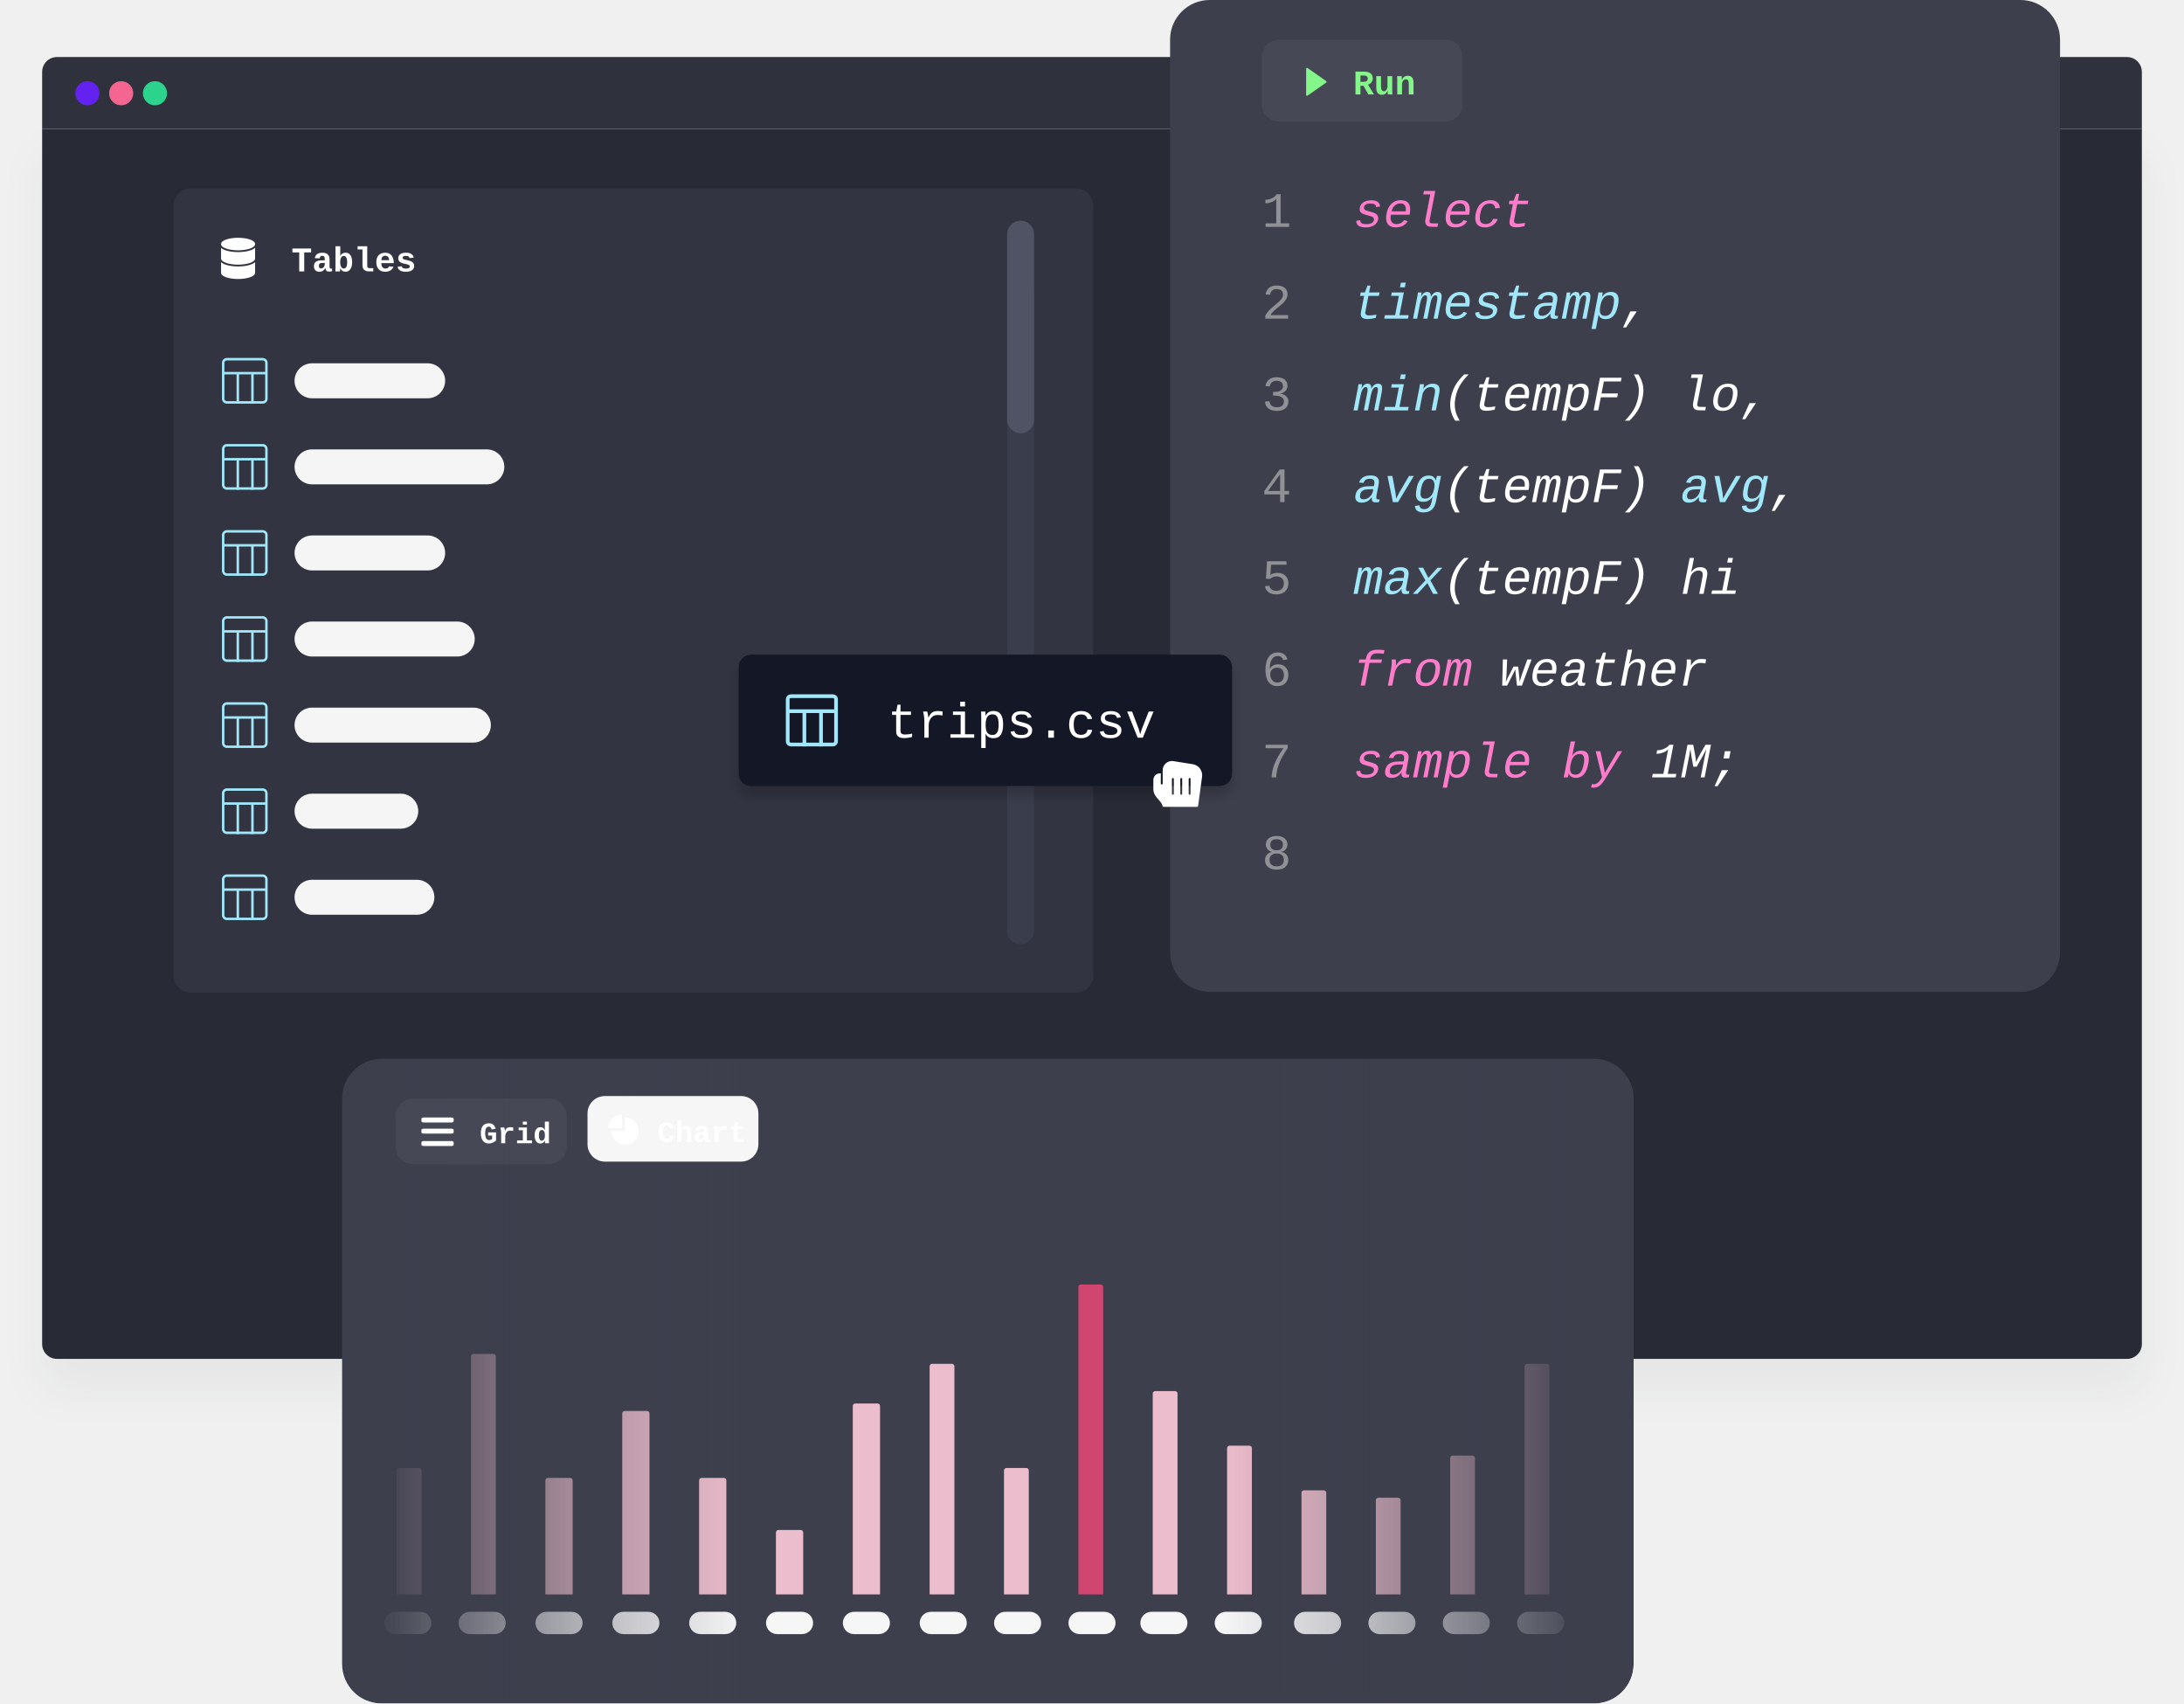
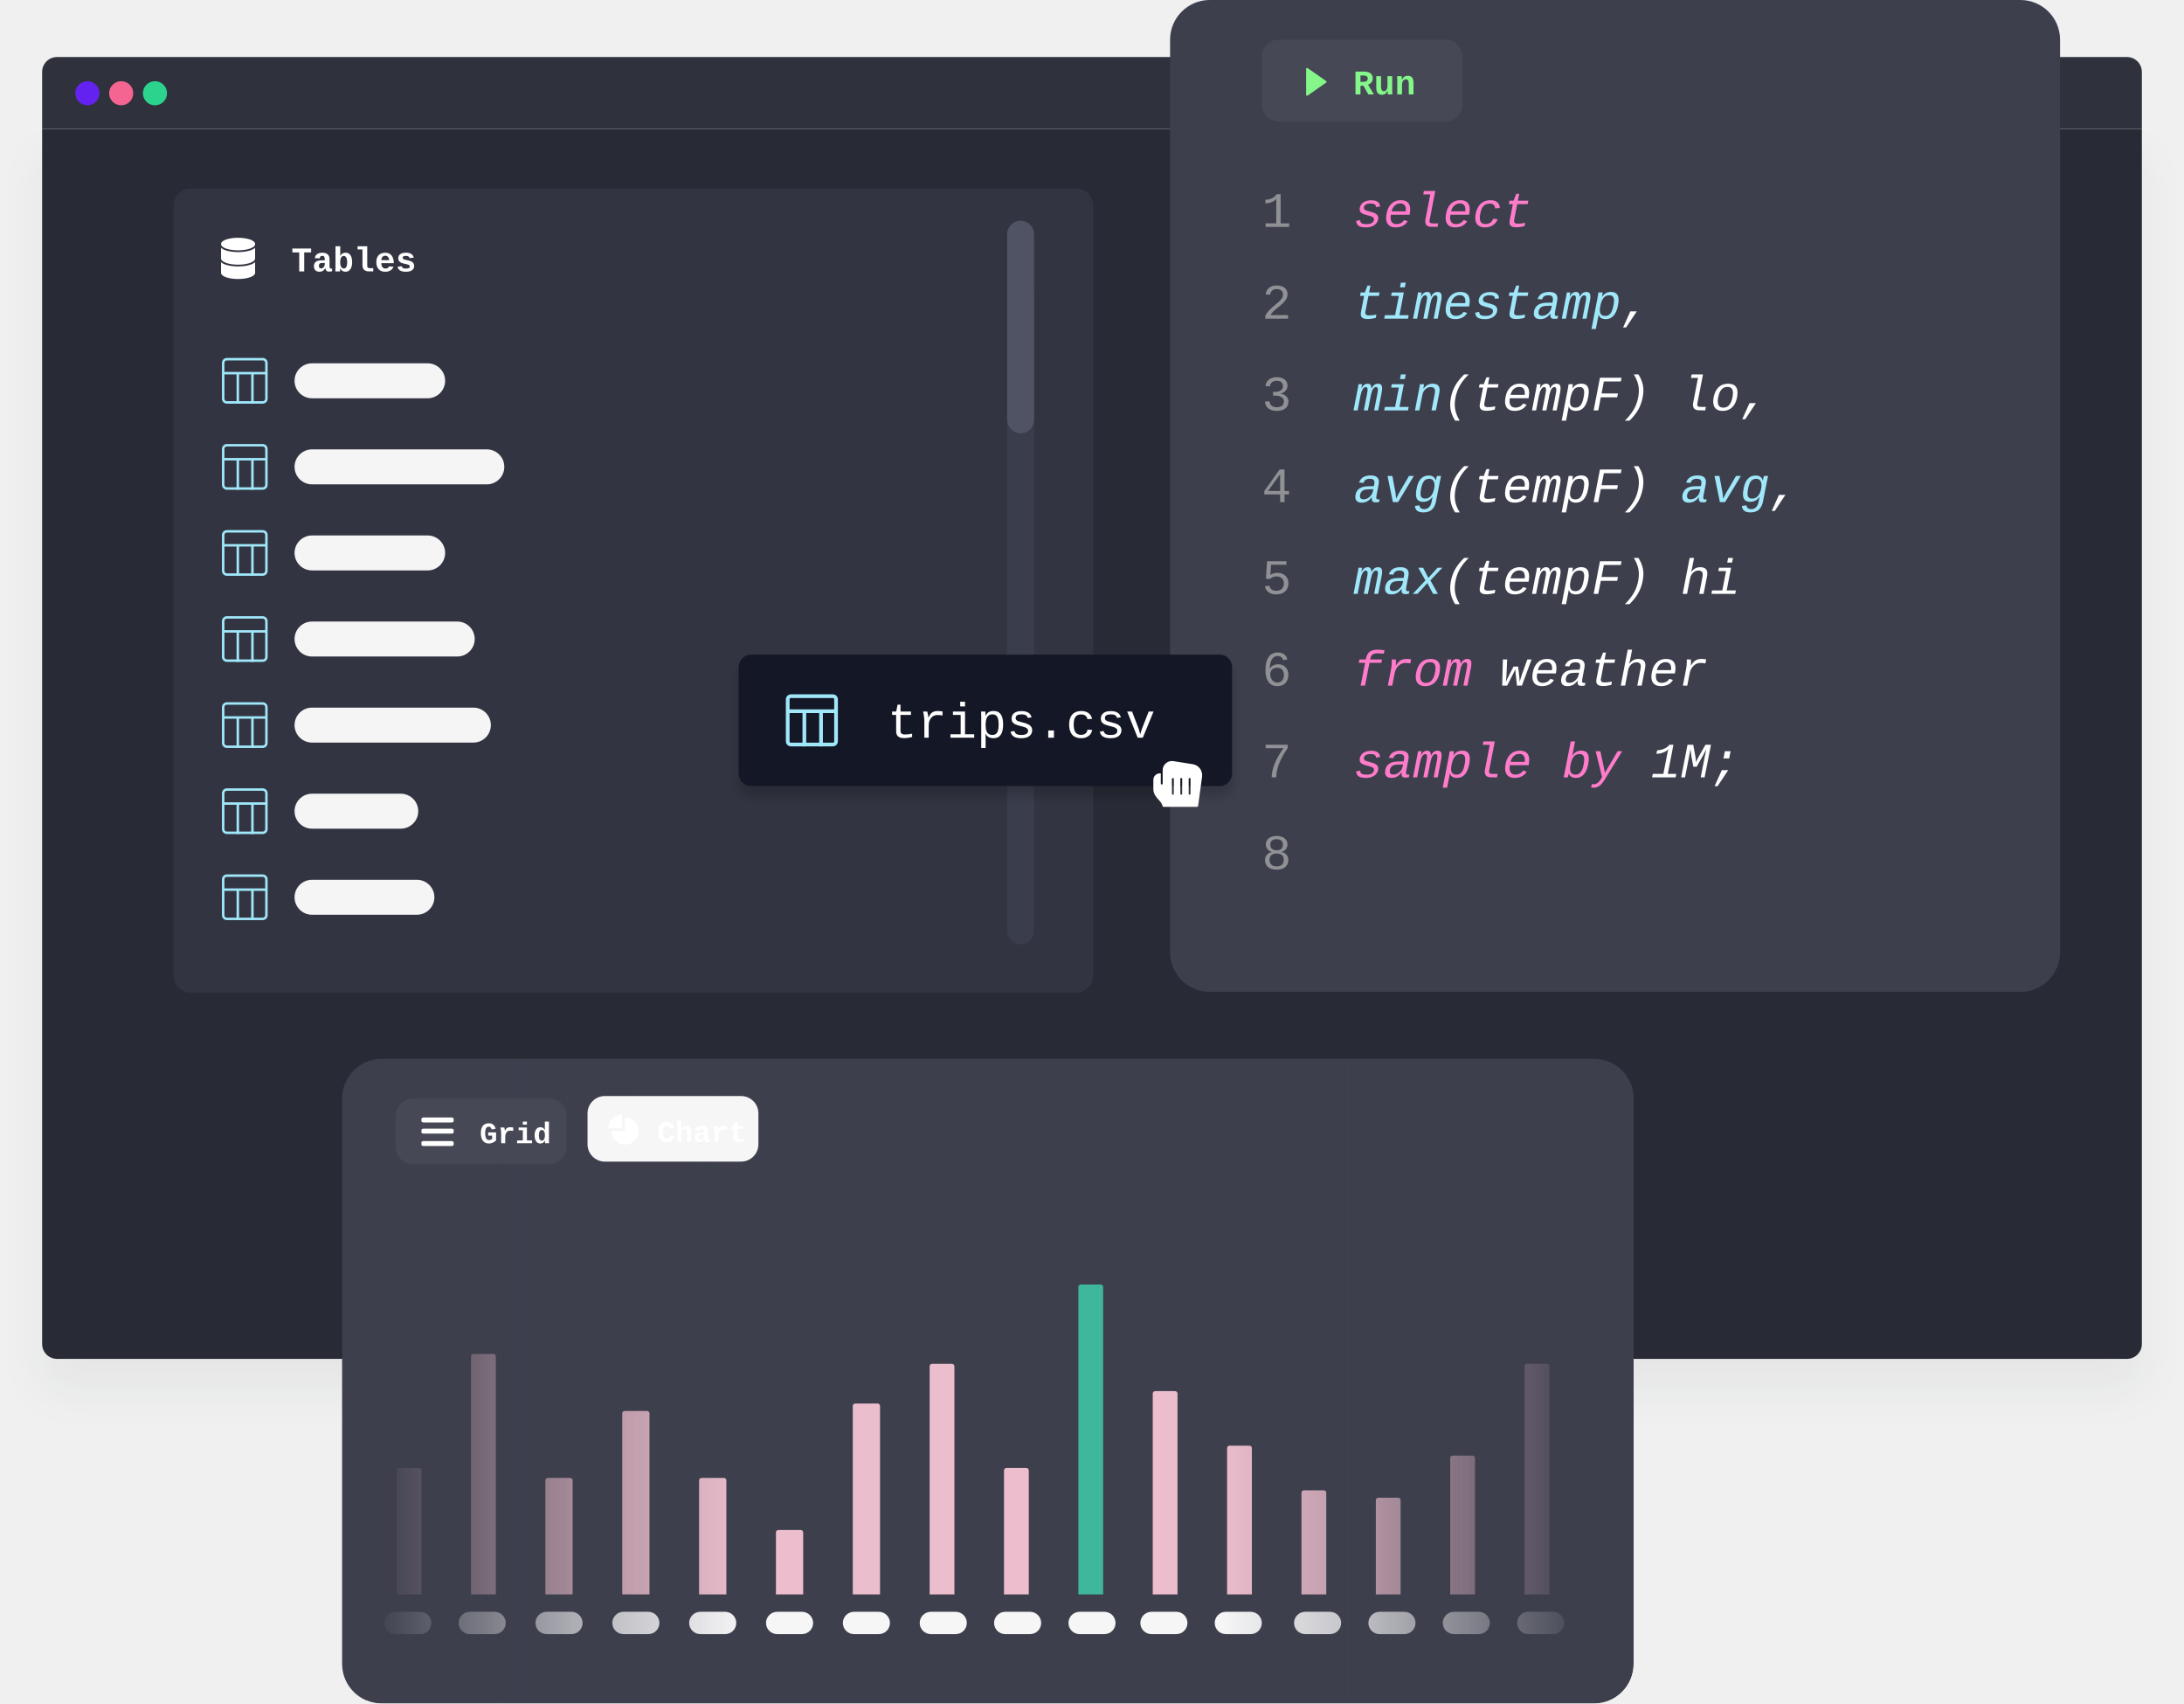
<svg xmlns="http://www.w3.org/2000/svg" width="881" height="687" viewBox="0 0 881 687" fill="none">
  <style type="text/css">.mono { font-family: SFMono-Regular, Menlo, Monaco, Consolas, "Liberation Mono", "Courier New", monospace; }</style>
  <g filter="url(#filter0_d)">
    <path d="M17 52H864V542C864 545.314 861.314 548 858 548H23C19.686 548 17 545.314 17 542V52Z" fill="#282A36" />
  </g>
  <path d="M17 29C17 25.686 19.686 23 23 23H858C861.314 23 864 25.686 864 29V52H17V29Z" fill="#2F313C" />
  <circle cx="35.253" cy="37.603" r="4.868" fill="#6422F1" />
  <circle cx="48.883" cy="37.603" r="4.868" fill="#F46591" />
  <circle cx="62.513" cy="37.603" r="4.868" fill="#2BD38D" />
  <rect x="472" width="359" height="400" rx="16" fill="#3D3F4D" />
  <text fill="#FF7CCA" xml:space="preserve" style="white-space: pre" class="mono" font-size="20" font-style="italic" font-weight="500" letter-spacing="0em">
    <tspan x="546" y="91.5">select</tspan>
  </text>
  <text fill="#909194" xml:space="preserve" style="white-space: pre" class="mono" font-size="20" font-weight="500" letter-spacing="0em">
    <tspan x="509" y="91.5">1</tspan>
  </text>
  <text fill="#A0E7FA" xml:space="preserve" style="white-space: pre" class="mono" font-size="20" font-style="italic" font-weight="500" letter-spacing="0em">
    <tspan x="546" y="128.5">timestamp</tspan>
  </text>
  <text fill="white" xml:space="preserve" style="white-space: pre" class="mono" font-size="20" font-style="italic" font-weight="500" letter-spacing="0em">
    <tspan x="653.93" y="128.5">,</tspan>
  </text>
  <text fill="#909194" xml:space="preserve" style="white-space: pre" class="mono" font-size="20" font-weight="500" letter-spacing="0em">
    <tspan x="509" y="128.5">2</tspan>
  </text>
  <text fill="#A0E7FA" xml:space="preserve" style="white-space: pre" class="mono" font-size="20" font-style="italic" font-weight="500" letter-spacing="0em">
    <tspan x="546" y="165.5">min</tspan>
  </text>
  <text fill="white" xml:space="preserve" style="white-space: pre" class="mono" font-size="20" font-style="italic" font-weight="500" letter-spacing="0em">
    <tspan x="581.977" y="165.5">(tempF) lo,</tspan>
  </text>
  <text fill="#909194" xml:space="preserve" style="white-space: pre" class="mono" font-size="20" font-weight="500" letter-spacing="0em">
    <tspan x="509" y="165.5">3</tspan>
  </text>
  <text fill="#A0E7FA" xml:space="preserve" style="white-space: pre" class="mono" font-size="20" font-style="italic" font-weight="500" letter-spacing="0em">
    <tspan x="546" y="202.5">avg</tspan>
    <tspan x="677.914" y="202.5">avg</tspan>
  </text>
  <text fill="white" xml:space="preserve" style="white-space: pre" class="mono" font-size="20" font-style="italic" font-weight="500" letter-spacing="0em">
    <tspan x="581.977" y="202.5">(tempF) </tspan>
    <tspan x="713.891" y="202.5">,</tspan>
  </text>
  <text fill="#909194" xml:space="preserve" style="white-space: pre" class="mono" font-size="20" font-weight="500" letter-spacing="0em">
    <tspan x="509" y="202.5">4</tspan>
  </text>
  <text fill="#A0E7FA" xml:space="preserve" style="white-space: pre" class="mono" font-size="20" font-style="italic" font-weight="500" letter-spacing="0em">
    <tspan x="546" y="239.5">max</tspan>
  </text>
  <text fill="white" xml:space="preserve" style="white-space: pre" class="mono" font-size="20" font-style="italic" font-weight="500" letter-spacing="0em">
    <tspan x="581.977" y="239.5">(tempF) hi</tspan>
  </text>
  <text fill="#909194" xml:space="preserve" style="white-space: pre" class="mono" font-size="20" font-weight="500" letter-spacing="0em">
    <tspan x="509" y="239.5">5</tspan>
  </text>
  <text fill="white" xml:space="preserve" style="white-space: pre" class="mono" font-size="20" font-style="italic" font-weight="500" letter-spacing="0em">
    <tspan x="605" y="276.5">weather</tspan>
  </text>
  <text fill="#FF7CCA" xml:space="preserve" style="white-space: pre" class="mono" font-size="20" font-style="italic" font-weight="500" letter-spacing="0em">
    <tspan x="546" y="276.5">from</tspan>
  </text>
  <text fill="#909194" xml:space="preserve" style="white-space: pre" class="mono" font-size="20" font-weight="500" letter-spacing="0em">
    <tspan x="509" y="276.5">6</tspan>
  </text>
  <text fill="#FF7CCA" xml:space="preserve" style="white-space: pre" class="mono" font-size="20" font-style="italic" font-weight="500" letter-spacing="0em">
    <tspan x="546" y="313.5">sample by </tspan>
  </text>
  <text fill="white" xml:space="preserve" style="white-space: pre" class="mono" font-size="20" font-style="italic" font-weight="500" letter-spacing="0em">
    <tspan x="665.922" y="313.5">1M;</tspan>
  </text>
  <text fill="#909194" xml:space="preserve" style="white-space: pre" class="mono" font-size="20" font-weight="500" letter-spacing="0em">
    <tspan x="509" y="313.5">7</tspan>
  </text>
  <text fill="#909194" xml:space="preserve" style="white-space: pre" class="mono" font-size="20" font-weight="500" letter-spacing="0em">
    <tspan x="509" y="350.5">8</tspan>
  </text>
  <rect x="509" y="16" width="81" height="33" rx="7" fill="white" fill-opacity="0.05" />
  <text fill="#85F689" xml:space="preserve" style="white-space: pre" class="mono" font-size="14" font-weight="600" letter-spacing="0em">
    <tspan x="545.846" y="38.091">Run</tspan>
  </text>
  <mask id="mask0" mask-type="alpha" maskUnits="userSpaceOnUse" x="138" y="427" width="521" height="260">
    <rect x="138" y="427" width="521" height="260" rx="16" fill="#3D3F4D" />
  </mask>
  <g mask="url(#mask0)">
    <path d="M138 441C138 432.163 145.163 425 154 425H643C651.837 425 659 432.163 659 441V671C659 679.837 651.837 687 643 687H154C145.163 687 138 679.837 138 671V441Z" fill="#3D3F4D" />
    <rect x="155" y="650" width="19" height="9" rx="4.5" fill="white" fill-opacity="0.95" />
    <rect x="185" y="650" width="19" height="9" rx="4.5" fill="white" fill-opacity="0.95" />
    <rect x="216" y="650" width="19" height="9" rx="4.5" fill="white" fill-opacity="0.95" />
    <rect x="247" y="650" width="19" height="9" rx="4.5" fill="white" fill-opacity="0.95" />
    <rect x="278" y="650" width="19" height="9" rx="4.5" fill="white" fill-opacity="0.95" />
    <rect x="309" y="650" width="19" height="9" rx="4.5" fill="white" fill-opacity="0.95" />
    <rect x="340" y="650" width="19" height="9" rx="4.5" fill="white" fill-opacity="0.95" />
    <rect x="371" y="650" width="19" height="9" rx="4.5" fill="white" fill-opacity="0.95" />
    <rect x="401" y="650" width="19" height="9" rx="4.5" fill="white" fill-opacity="0.95" />
    <rect x="431" y="650" width="19" height="9" rx="4.5" fill="white" fill-opacity="0.95" />
    <rect x="460" y="650" width="19" height="9" rx="4.5" fill="white" fill-opacity="0.95" />
    <rect x="490" y="650" width="19" height="9" rx="4.5" fill="white" fill-opacity="0.95" />
    <rect x="522" y="650" width="19" height="9" rx="4.5" fill="white" fill-opacity="0.95" />
    <rect x="552" y="650" width="19" height="9" rx="4.5" fill="white" fill-opacity="0.95" />
    <rect x="582" y="650" width="19" height="9" rx="4.5" fill="white" fill-opacity="0.95" />
    <rect x="612" y="650" width="19" height="9" rx="4.5" fill="white" fill-opacity="0.95" />
    <path fill-rule="evenodd" clip-rule="evenodd" d="M131 617H139C139.552 617 140 617.448 140 618V643H130V618C130 617.448 130.448 617 131 617Z" fill="#ECBDCC" />
    <path fill-rule="evenodd" clip-rule="evenodd" d="M161 592H169C169.552 592 170 592.448 170 593V643H160V593C160 592.448 160.448 592 161 592Z" fill="#ECBDCC" />
    <path fill-rule="evenodd" clip-rule="evenodd" d="M191 546H199C199.552 546 200 546.448 200 547V643H190V547C190 546.448 190.448 546 191 546Z" fill="#ECBDCC" />
    <path fill-rule="evenodd" clip-rule="evenodd" d="M221 596H230C230.552 596 231 596.448 231 597V643H220V597C220 596.448 220.448 596 221 596Z" fill="#ECBDCC" />
    <path fill-rule="evenodd" clip-rule="evenodd" d="M252 569H261C261.552 569 262 569.448 262 570V643H251V570C251 569.448 251.448 569 252 569Z" fill="#ECBDCC" />
    <path fill-rule="evenodd" clip-rule="evenodd" d="M283 596H292C292.552 596 293 596.448 293 597V643H282V597C282 596.448 282.448 596 283 596Z" fill="#ECBDCC" />
    <path fill-rule="evenodd" clip-rule="evenodd" d="M314 617H323C323.552 617 324 617.448 324 618V643H313V618C313 617.448 313.448 617 314 617Z" fill="#ECBDCC" />
    <path fill-rule="evenodd" clip-rule="evenodd" d="M345 566H354C354.552 566 355 566.448 355 567V643H344V567C344 566.448 344.448 566 345 566Z" fill="#ECBDCC" />
    <path fill-rule="evenodd" clip-rule="evenodd" d="M376 550H384C384.552 550 385 550.448 385 551V643H375V551C375 550.448 375.448 550 376 550Z" fill="#ECBDCC" />
    <path fill-rule="evenodd" clip-rule="evenodd" d="M406 592H414C414.552 592 415 592.448 415 593V643H405V593C405 592.448 405.448 592 406 592Z" fill="#ECBDCC" />
-     <path fill-rule="evenodd" clip-rule="evenodd" d="M436 518H444C444.552 518 445 518.448 445 519V643H435V519C435 518.448 435.448 518 436 518Z" fill="#D14671" />
+     <path fill-rule="evenodd" clip-rule="evenodd" d="M436 518H444C444.552 518 445 518.448 445 519V643H435V519C435 518.448 435.448 518 436 518Z" fill="#3EB79C" />
    <path fill-rule="evenodd" clip-rule="evenodd" d="M466 561H474C474.552 561 475 561.448 475 562V643H465V562C465 561.448 465.448 561 466 561Z" fill="#ECBDCC" />
    <path fill-rule="evenodd" clip-rule="evenodd" d="M496 583H504C504.552 583 505 583.448 505 584V643H495V584C495 583.448 495.448 583 496 583Z" fill="#ECBDCC" />
    <path fill-rule="evenodd" clip-rule="evenodd" d="M526 601H534C534.552 601 535 601.448 535 602V643H525V602C525 601.448 525.448 601 526 601Z" fill="#ECBDCC" />
    <path fill-rule="evenodd" clip-rule="evenodd" d="M556 604H564C564.552 604 565 604.448 565 605V643H555V605C555 604.448 555.448 604 556 604Z" fill="#ECBDCC" />
    <path fill-rule="evenodd" clip-rule="evenodd" d="M586 587H594C594.552 587 595 587.448 595 588V643H585V588C585 587.448 585.448 587 586 587Z" fill="#ECBDCC" />
    <path fill-rule="evenodd" clip-rule="evenodd" d="M616 550H624C624.552 550 625 550.448 625 551V643H615V551C615 550.448 615.448 550 616 550Z" fill="#ECBDCC" />
    <path fill-rule="evenodd" clip-rule="evenodd" d="M646 611H655C655.552 611 656 611.448 656 612V643H645V612C645 611.448 645.448 611 646 611Z" fill="#ECBDCC" />
    <path d="M446 397C446 388.163 453.163 381 462 381H643C651.837 381 659 388.163 659 397V669C659 677.837 651.837 685 643 685H462C453.163 685 446 677.837 446 669V397Z" fill="url(#paint0_linear)" />
    <path d="M348 398C348 389.163 340.837 382 332 382H151C142.163 382 135 389.163 135 398V670C135 678.837 142.163 686 151 686H332C340.837 686 348 678.837 348 670V398Z" fill="url(#paint1_linear)" />
  </g>
  <rect x="237" y="442" width="68.932" height="26.451" rx="7" fill="white" fill-opacity="0.95" />
  <rect x="159.642" y="443" width="68.932" height="26.451" rx="7" fill="white" fill-opacity="0.05" />
  <text fill="white" xml:space="preserve" style="white-space: pre" class="mono" font-size="12" font-weight="600" letter-spacing="0em">
    <tspan x="193.496" y="461.024">Grid</tspan>
  </text>
  <text fill="white" xml:space="preserve" style="white-space: pre" class="mono" font-size="12" font-weight="600" letter-spacing="0em">
    <tspan x="265.164" y="460.513">Chart</tspan>
  </text>
  <g clip-path="url(#clip0)">
    <path d="M182.188 456.16H170.812" stroke="white" stroke-width="2" stroke-miterlimit="10" stroke-linecap="round" stroke-linejoin="round" />
    <path d="M182.188 451.66H170.812" stroke="white" stroke-width="2" stroke-miterlimit="10" stroke-linecap="round" stroke-linejoin="round" />
    <path d="M182.188 461.16L170.812 461.16" stroke="white" stroke-width="2" stroke-miterlimit="10" stroke-linecap="round" stroke-linejoin="round" />
  </g>
  <rect x="70" y="76" width="371" height="324.354" rx="7" fill="#323441" />
  <text fill="white" xml:space="preserve" style="white-space: pre" class="mono" font-size="14" font-weight="600" letter-spacing="0em">
    <tspan x="117.514" y="109.448">Tables</tspan>
  </text>
  <g clip-path="url(#clip1)">
    <path d="M96.035 95.888C92.709 95.888 89.165 96.792 89.165 98.419C89.165 100.046 92.709 100.95 96.035 100.95C99.362 100.95 102.906 100.046 102.906 98.419C102.906 96.792 99.362 95.888 96.035 95.888Z" fill="white" />
    <path d="M96.035 101.674C93.902 101.674 90.611 101.276 89.165 99.938V104.205C89.165 105.832 92.709 106.736 96.035 106.736C99.362 106.736 102.906 105.832 102.906 104.205V99.938C101.459 101.276 98.169 101.674 96.035 101.674Z" fill="white" />
    <path d="M96.035 107.459C93.902 107.459 90.611 107.061 89.165 105.723V109.99C89.165 111.617 92.709 112.521 96.035 112.521C99.362 112.521 102.906 111.617 102.906 109.99V105.723C101.459 107.061 98.169 107.459 96.035 107.459Z" fill="white" />
  </g>
  <rect x="406.287" y="112.883" width="10.848" height="267.944" rx="5.424" fill="#3A3D4C" />
  <rect x="406.287" y="89.017" width="10.848" height="85.699" rx="5.424" fill="#505364" />
  <rect x="118.817" y="146.512" width="60.748" height="14.102" rx="7.051" fill="white" fill-opacity="0.95" />
  <rect x="90.026" y="144.842" width="17.442" height="17.442" rx="1.5" stroke="#A0E7FA" />
  <line x1="90.265" y1="150.481" x2="107.231" y2="150.481" stroke="#A0E7FA" />
  <line x1="95.928" y1="150.243" x2="95.928" y2="162.784" stroke="#A0E7FA" />
  <line x1="101.831" y1="150.243" x2="101.831" y2="162.784" stroke="#A0E7FA" />
  <rect x="118.817" y="215.939" width="60.748" height="14.102" rx="7.051" fill="white" fill-opacity="0.95" />
  <rect x="90.026" y="214.269" width="17.442" height="17.442" rx="1.5" stroke="#A0E7FA" />
  <line x1="90.265" y1="219.908" x2="107.231" y2="219.908" stroke="#A0E7FA" />
  <line x1="95.928" y1="219.67" x2="95.928" y2="232.21" stroke="#A0E7FA" />
  <line x1="101.831" y1="219.67" x2="101.831" y2="232.21" stroke="#A0E7FA" />
  <rect x="118.817" y="285.365" width="79.19" height="14.102" rx="7.051" fill="white" fill-opacity="0.95" />
  <rect x="90.026" y="283.696" width="17.442" height="17.442" rx="1.5" stroke="#A0E7FA" />
  <line x1="90.265" y1="289.335" x2="107.231" y2="289.335" stroke="#A0E7FA" />
  <line x1="95.928" y1="289.097" x2="95.928" y2="301.637" stroke="#A0E7FA" />
  <line x1="101.831" y1="289.097" x2="101.831" y2="301.637" stroke="#A0E7FA" />
  <rect x="118.817" y="181.225" width="84.614" height="14.102" rx="7.051" fill="white" fill-opacity="0.95" />
  <rect x="90.026" y="179.556" width="17.442" height="17.442" rx="1.5" stroke="#A0E7FA" />
  <line x1="90.265" y1="185.194" x2="107.231" y2="185.194" stroke="#A0E7FA" />
  <line x1="95.928" y1="184.957" x2="95.928" y2="197.497" stroke="#A0E7FA" />
  <line x1="101.831" y1="184.957" x2="101.831" y2="197.497" stroke="#A0E7FA" />
  <rect x="118.817" y="250.652" width="72.681" height="14.102" rx="7.051" fill="white" fill-opacity="0.95" />
  <rect x="90.026" y="248.982" width="17.442" height="17.442" rx="1.5" stroke="#A0E7FA" />
  <line x1="90.265" y1="254.621" x2="107.231" y2="254.621" stroke="#A0E7FA" />
  <line x1="95.928" y1="254.384" x2="95.928" y2="266.924" stroke="#A0E7FA" />
  <line x1="101.831" y1="254.384" x2="101.831" y2="266.924" stroke="#A0E7FA" />
  <rect x="118.817" y="320.079" width="49.901" height="14.102" rx="7.051" fill="white" fill-opacity="0.95" />
  <rect x="90.026" y="318.409" width="17.442" height="17.442" rx="1.5" stroke="#A0E7FA" />
  <line x1="90.265" y1="324.048" x2="107.231" y2="324.048" stroke="#A0E7FA" />
  <line x1="95.928" y1="323.811" x2="95.928" y2="336.351" stroke="#A0E7FA" />
  <line x1="101.831" y1="323.811" x2="101.831" y2="336.351" stroke="#A0E7FA" />
  <rect x="118.817" y="354.792" width="56.409" height="14.102" rx="7.051" fill="white" fill-opacity="0.95" />
  <rect x="90.026" y="353.123" width="17.442" height="17.442" rx="1.5" stroke="#A0E7FA" />
  <line x1="90.265" y1="358.762" x2="107.231" y2="358.762" stroke="#A0E7FA" />
  <line x1="95.928" y1="358.524" x2="95.928" y2="371.064" stroke="#A0E7FA" />
  <line x1="101.831" y1="358.524" x2="101.831" y2="371.064" stroke="#A0E7FA" />
  <g filter="url(#filter1_d)">
    <rect x="298" y="264" width="199" height="53" rx="5" fill="#141725" />
  </g>
  <rect x="317.75" y="280.75" width="19.5" height="19.5" rx="1.25" stroke="#A0E7FA" stroke-width="1.5" />
  <line x1="317.84" y1="286.81" x2="337.16" y2="286.81" stroke="#A0E7FA" stroke-width="1.5" />
  <line x1="324.469" y1="286.72" x2="324.469" y2="301" stroke="#A0E7FA" stroke-width="1.5" />
  <line x1="331.191" y1="286.72" x2="331.191" y2="301" stroke="#A0E7FA" stroke-width="1.5" />
  <text fill="white" xml:space="preserve" style="white-space: pre" class="mono" font-size="20" font-weight="500" letter-spacing="0em">
    <tspan x="358" y="297.5">trips.csv</tspan>
  </text>
  <path d="M481.154 308.183L473.344 306.941C471.065 306.578 469.002 308.341 469.005 310.649L469.01 316C469.01 316.207 468.842 316.375 468.635 316.375C468.428 316.375 468.26 316.207 468.26 316V311.875H467.875C466.425 311.875 465.25 313.05 465.25 314.5V318.25C465.25 320.189 466.514 321.628 467.575 322.741C468.586 323.802 468.88 324.647 468.965 325.073C469.001 325.249 469.153 325.375 469.333 325.375H482.922C483.11 325.375 483.268 325.237 483.294 325.051L484.905 313.235C485.236 310.812 483.569 308.568 481.154 308.183ZM473.5 320.125C473.5 320.332 473.332 320.5 473.125 320.5C472.918 320.5 472.75 320.332 472.75 320.125V314.125C472.75 313.918 472.918 313.75 473.125 313.75C473.332 313.75 473.5 313.918 473.5 314.125V320.125ZM476.875 320.125C476.875 320.332 476.707 320.5 476.5 320.5C476.293 320.5 476.125 320.332 476.125 320.125V314.125C476.125 313.918 476.293 313.75 476.5 313.75C476.707 313.75 476.875 313.918 476.875 314.125V320.125ZM480.25 320.125C480.25 320.332 480.082 320.5 479.875 320.5C479.668 320.5 479.5 320.332 479.5 320.125V314.125C479.5 313.918 479.668 313.75 479.875 313.75C480.082 313.75 480.25 313.918 480.25 314.125V320.125Z" fill="white" />
  <path d="M527.475 27.45C527.363 27.375 527.213 27.375 527.1 27.413C526.95 27.488 526.875 27.6 526.875 27.75V38.25C526.875 38.4 526.95 38.513 527.062 38.587C527.137 38.625 527.175 38.625 527.25 38.625C527.325 38.625 527.4 38.587 527.475 38.55L534.975 33.3C535.087 33.225 535.125 33.112 535.125 33C535.125 32.888 535.05 32.775 534.975 32.7L527.475 27.45Z" fill="#85F689" />
  <path d="M252.109 450.625V456.109H246.625C246.625 457.194 246.947 458.254 247.549 459.156C248.152 460.058 249.008 460.761 250.011 461.176C251.013 461.591 252.115 461.7 253.179 461.488C254.243 461.277 255.22 460.754 255.987 459.987C256.754 459.22 257.277 458.243 257.488 457.179C257.7 456.115 257.591 455.013 257.176 454.011C256.761 453.008 256.058 452.152 255.156 451.549C254.254 450.947 253.194 450.625 252.109 450.625Z" fill="white" />
  <path d="M250.891 449.406C249.436 449.406 248.041 449.984 247.013 451.013C245.984 452.041 245.406 453.436 245.406 454.891H250.891V449.406Z" fill="white" />
  <defs>
    <filter id="filter0_d" x="0" y="47" width="881" height="530" filterUnits="userSpaceOnUse" color-interpolation-filters="sRGB">
      <feFlood flood-opacity="0" result="BackgroundImageFix" />
      <feColorMatrix in="SourceAlpha" type="matrix" values="0 0 0 0 0 0 0 0 0 0 0 0 0 0 0 0 0 0 127 0" />
      <feOffset dy="12" />
      <feGaussianBlur stdDeviation="8.5" />
      <feColorMatrix type="matrix" values="0 0 0 0 0.072 0 0 0 0 0.11 0 0 0 0 0.167 0 0 0 0.05 0" />
      <feBlend mode="normal" in2="BackgroundImageFix" result="effect1_dropShadow" />
      <feBlend mode="normal" in="SourceGraphic" in2="effect1_dropShadow" result="shape" />
    </filter>
    <filter id="filter1_d" x="294" y="264" width="207" height="61" filterUnits="userSpaceOnUse" color-interpolation-filters="sRGB">
      <feFlood flood-opacity="0" result="BackgroundImageFix" />
      <feColorMatrix in="SourceAlpha" type="matrix" values="0 0 0 0 0 0 0 0 0 0 0 0 0 0 0 0 0 0 127 0" />
      <feOffset dy="4" />
      <feGaussianBlur stdDeviation="2" />
      <feColorMatrix type="matrix" values="0 0 0 0 0 0 0 0 0 0 0 0 0 0 0 0 0 0 0.17 0" />
      <feBlend mode="normal" in2="BackgroundImageFix" result="effect1_dropShadow" />
      <feBlend mode="normal" in="SourceGraphic" in2="effect1_dropShadow" result="shape" />
    </filter>
    <linearGradient id="paint0_linear" x1="643.26" y1="510.941" x2="493" y2="510.941" gradientUnits="userSpaceOnUse">
      <stop stop-color="#3D3F4D" />
      <stop offset="0.635" stop-color="#3D3F4D" stop-opacity="0.29" />
      <stop offset="1" stop-color="#3D3F4D" stop-opacity="0" />
    </linearGradient>
    <linearGradient id="paint1_linear" x1="150.74" y1="511.941" x2="301" y2="511.941" gradientUnits="userSpaceOnUse">
      <stop stop-color="#3D3F4D" />
      <stop offset="0.635" stop-color="#3D3F4D" stop-opacity="0.29" />
      <stop offset="1" stop-color="#3D3F4D" stop-opacity="0" />
    </linearGradient>
    <clipPath id="clip0">
      <rect width="13" height="16" fill="white" transform="translate(170 448.16)" />
    </clipPath>
    <clipPath id="clip1">
      <rect width="17.357" height="17.357" fill="white" transform="translate(87.3567 95.5263)" />
    </clipPath>
  </defs>
</svg>
